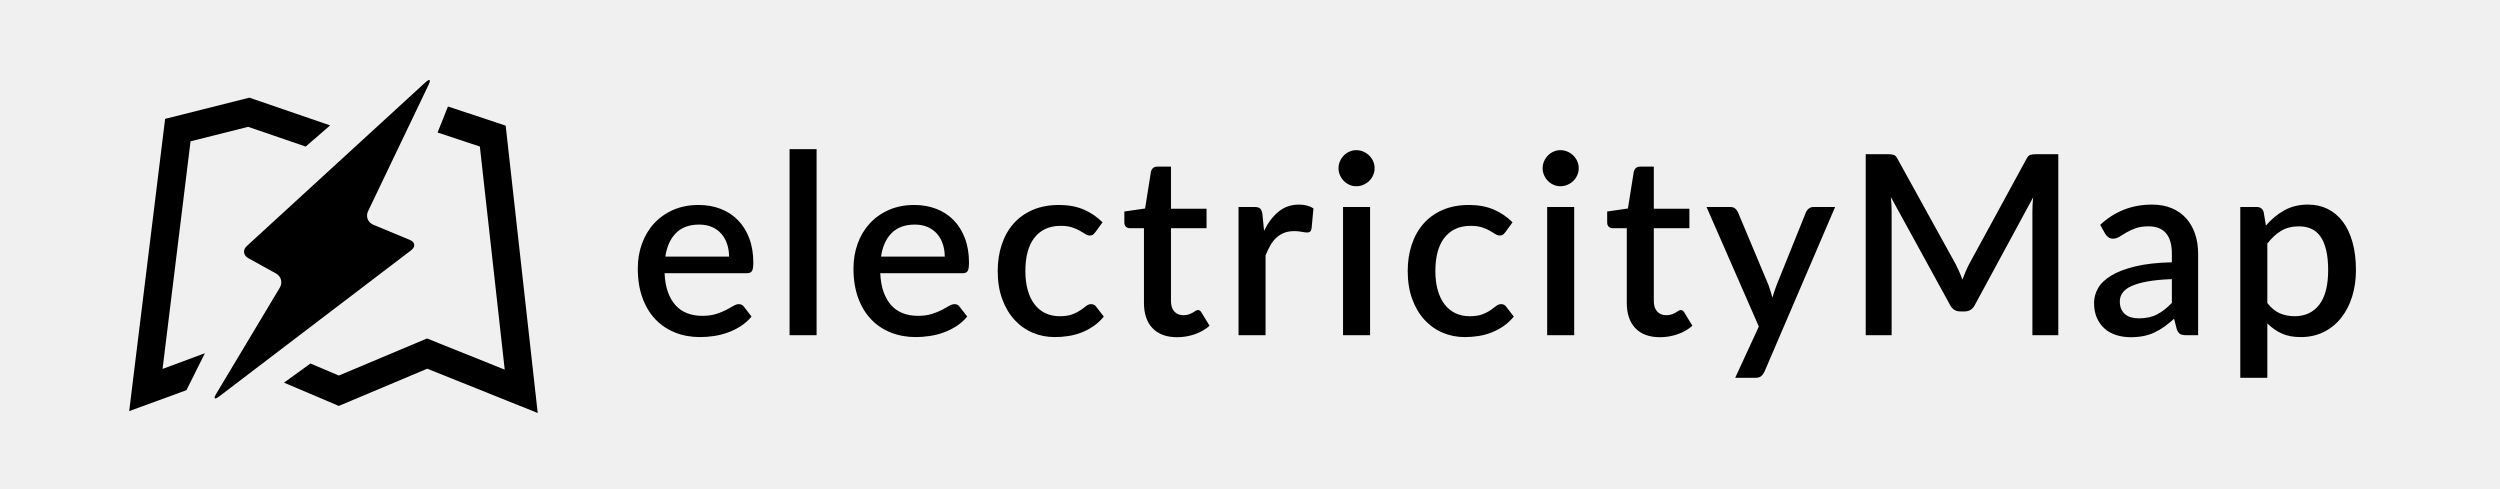
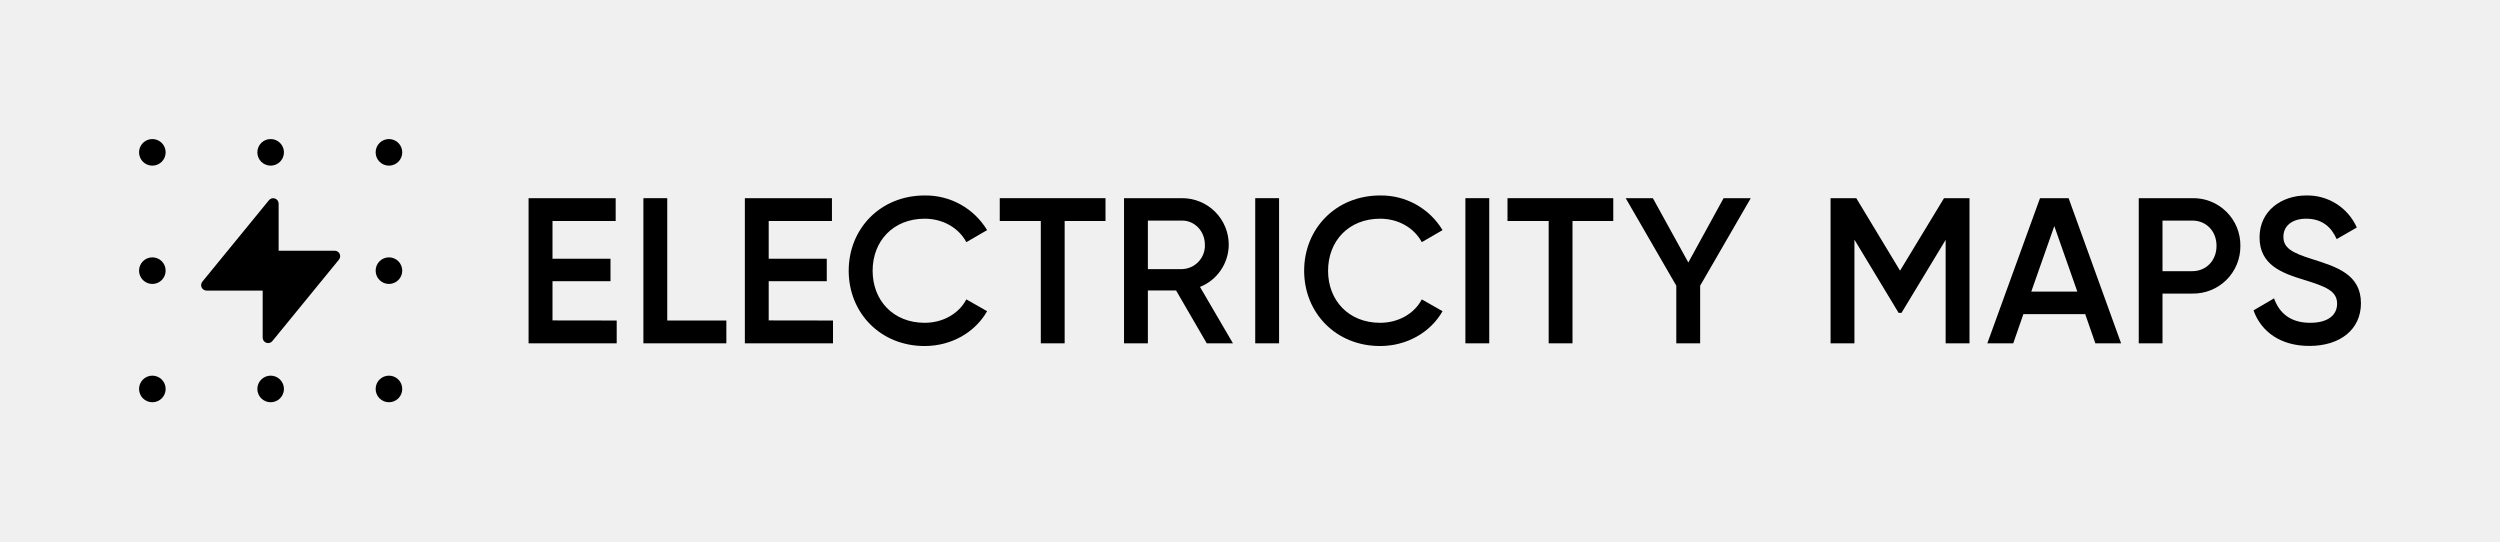
- <svg xmlns="http://www.w3.org/2000/svg" xmlns:xlink="http://www.w3.org/1999/xlink" width="716px" height="140px" viewBox="0 0 716 140" version="1.1">
-   <defs>
-     <path d="M84.842,1.582 L33.694,48.452 C32.469,49.573 32.656,51.129 34.106,51.931 L42.063,56.335 C43.516,57.138 43.998,58.939 43.147,60.36 L24.918,90.789 C24.068,92.209 24.45,92.544 25.775,91.536 L80.743,49.683 C82.079,48.666 81.899,47.342 80.367,46.706 L69.885,42.358 C68.356,41.722 67.693,39.99 68.412,38.489 L85.753,2.271 C86.181,1.378 86.21,0.907 85.907,0.907 C85.7,0.907 85.338,1.127 84.842,1.582 Z" id="path-1" />
-   </defs>
-   <g id="electricityMap-Logo-smallpadding" stroke="none" stroke-width="1" fill="none" fill-rule="evenodd">
-     <path d="M208.8,73.5 C208.8,72.204 208.614,70.998 208.242,69.882 C207.87,68.766 207.324,67.794 206.604,66.966 C205.884,66.138 204.99,65.49 203.922,65.022 C202.854,64.554 201.624,64.32 200.232,64.32 C197.424,64.32 195.216,65.124 193.608,66.732 C192,68.34 190.98,70.596 190.548,73.5 L208.8,73.5 Z M190.332,78.252 C190.428,80.34 190.752,82.146 191.304,83.67 C191.856,85.194 192.594,86.46 193.518,87.468 C194.442,88.476 195.546,89.226 196.83,89.718 C198.114,90.21 199.548,90.456 201.132,90.456 C202.644,90.456 203.952,90.282 205.056,89.934 C206.16,89.586 207.12,89.202 207.936,88.782 C208.752,88.362 209.448,87.978 210.024,87.63 C210.6,87.282 211.128,87.108 211.608,87.108 C212.232,87.108 212.712,87.348 213.048,87.828 L215.244,90.672 C214.332,91.752 213.3,92.664 212.148,93.408 C210.996,94.152 209.772,94.758 208.476,95.226 C207.18,95.694 205.848,96.03 204.48,96.234 C203.112,96.438 201.78,96.54 200.484,96.54 C197.94,96.54 195.582,96.114 193.41,95.262 C191.238,94.41 189.354,93.156 187.758,91.5 C186.162,89.844 184.914,87.792 184.014,85.344 C183.114,82.896 182.664,80.076 182.664,76.884 C182.664,74.34 183.066,71.964 183.87,69.756 C184.674,67.548 185.826,65.628 187.326,63.996 C188.826,62.364 190.65,61.074 192.798,60.126 C194.946,59.178 197.376,58.704 200.088,58.704 C202.344,58.704 204.432,59.07 206.352,59.802 C208.272,60.534 209.928,61.608 211.32,63.024 C212.712,64.44 213.798,66.174 214.578,68.226 C215.358,70.278 215.748,72.612 215.748,75.228 C215.748,76.428 215.616,77.232 215.352,77.64 C215.088,78.048 214.608,78.252 213.912,78.252 L190.332,78.252 Z M233.872,42.72 L233.872,96 L226.132,96 L226.132,42.72 L233.872,42.72 Z M270.572,73.5 C270.572,72.204 270.386,70.998 270.014,69.882 C269.642,68.766 269.096,67.794 268.376,66.966 C267.656,66.138 266.762,65.49 265.694,65.022 C264.626,64.554 263.396,64.32 262.004,64.32 C259.196,64.32 256.988,65.124 255.38,66.732 C253.772,68.34 252.752,70.596 252.32,73.5 L270.572,73.5 Z M252.104,78.252 C252.2,80.34 252.524,82.146 253.076,83.67 C253.628,85.194 254.366,86.46 255.29,87.468 C256.214,88.476 257.318,89.226 258.602,89.718 C259.886,90.21 261.32,90.456 262.904,90.456 C264.416,90.456 265.724,90.282 266.828,89.934 C267.932,89.586 268.892,89.202 269.708,88.782 C270.524,88.362 271.22,87.978 271.796,87.63 C272.372,87.282 272.9,87.108 273.38,87.108 C274.004,87.108 274.484,87.348 274.82,87.828 L277.016,90.672 C276.104,91.752 275.072,92.664 273.92,93.408 C272.768,94.152 271.544,94.758 270.248,95.226 C268.952,95.694 267.62,96.03 266.252,96.234 C264.884,96.438 263.552,96.54 262.256,96.54 C259.712,96.54 257.354,96.114 255.182,95.262 C253.01,94.41 251.126,93.156 249.53,91.5 C247.934,89.844 246.686,87.792 245.786,85.344 C244.886,82.896 244.436,80.076 244.436,76.884 C244.436,74.34 244.838,71.964 245.642,69.756 C246.446,67.548 247.598,65.628 249.098,63.996 C250.598,62.364 252.422,61.074 254.57,60.126 C256.718,59.178 259.148,58.704 261.86,58.704 C264.116,58.704 266.204,59.07 268.124,59.802 C270.044,60.534 271.7,61.608 273.092,63.024 C274.484,64.44 275.57,66.174 276.35,68.226 C277.13,70.278 277.52,72.612 277.52,75.228 C277.52,76.428 277.388,77.232 277.124,77.64 C276.86,78.048 276.38,78.252 275.684,78.252 L252.104,78.252 Z M313.716,66.48 C313.476,66.792 313.248,67.032 313.032,67.2 C312.816,67.368 312.504,67.452 312.096,67.452 C311.688,67.452 311.262,67.308 310.818,67.02 C310.374,66.732 309.846,66.414 309.234,66.066 C308.622,65.718 307.884,65.4 307.02,65.112 C306.156,64.824 305.076,64.68 303.78,64.68 C302.1,64.68 300.63,64.98 299.37,65.58 C298.11,66.18 297.054,67.038 296.202,68.154 C295.35,69.27 294.714,70.626 294.294,72.222 C293.874,73.818 293.664,75.612 293.664,77.604 C293.664,79.668 293.892,81.504 294.348,83.112 C294.804,84.72 295.458,86.076 296.31,87.18 C297.162,88.284 298.194,89.124 299.406,89.7 C300.618,90.276 301.98,90.564 303.492,90.564 C304.98,90.564 306.192,90.384 307.128,90.024 C308.064,89.664 308.844,89.268 309.468,88.836 C310.092,88.404 310.626,88.008 311.07,87.648 C311.514,87.288 311.988,87.108 312.492,87.108 C313.116,87.108 313.596,87.348 313.932,87.828 L316.128,90.672 C315.24,91.752 314.256,92.664 313.176,93.408 C312.096,94.152 310.956,94.758 309.756,95.226 C308.556,95.694 307.308,96.03 306.012,96.234 C304.716,96.438 303.408,96.54 302.088,96.54 C299.808,96.54 297.678,96.114 295.698,95.262 C293.718,94.41 291.99,93.174 290.514,91.554 C289.038,89.934 287.874,87.954 287.022,85.614 C286.17,83.274 285.744,80.604 285.744,77.604 C285.744,74.892 286.128,72.378 286.896,70.062 C287.664,67.746 288.786,65.748 290.262,64.068 C291.738,62.388 293.568,61.074 295.752,60.126 C297.936,59.178 300.456,58.704 303.312,58.704 C305.976,58.704 308.322,59.136 310.35,60 C312.378,60.864 314.184,62.088 315.768,63.672 L313.716,66.48 Z M337.132,96.576 C334.084,96.576 331.738,95.718 330.094,94.002 C328.45,92.286 327.628,89.868 327.628,86.748 L327.628,65.364 L323.596,65.364 C323.164,65.364 322.792,65.226 322.48,64.95 C322.168,64.674 322.012,64.26 322.012,63.708 L322.012,60.576 L327.952,59.712 L329.644,49.092 C329.764,48.684 329.968,48.354 330.256,48.102 C330.544,47.85 330.928,47.724 331.408,47.724 L335.368,47.724 L335.368,59.784 L345.556,59.784 L345.556,65.364 L335.368,65.364 L335.368,86.208 C335.368,87.528 335.692,88.536 336.34,89.232 C336.988,89.928 337.852,90.276 338.932,90.276 C339.532,90.276 340.048,90.198 340.48,90.042 C340.912,89.886 341.284,89.718 341.596,89.538 C341.908,89.358 342.178,89.19 342.406,89.034 C342.634,88.878 342.856,88.8 343.072,88.8 C343.504,88.8 343.852,89.04 344.116,89.52 L346.42,93.3 C345.22,94.356 343.804,95.166 342.172,95.73 C340.54,96.294 338.86,96.576 337.132,96.576 Z M362.024,66.084 C363.176,63.756 364.568,61.926 366.2,60.594 C367.832,59.262 369.788,58.596 372.068,58.596 C372.86,58.596 373.604,58.686 374.3,58.866 C374.996,59.046 375.62,59.316 376.172,59.676 L375.632,65.508 C375.536,65.916 375.386,66.198 375.182,66.354 C374.978,66.51 374.708,66.588 374.372,66.588 C374.012,66.588 373.496,66.522 372.824,66.39 C372.152,66.258 371.444,66.192 370.7,66.192 C369.62,66.192 368.666,66.348 367.838,66.66 C367.01,66.972 366.266,67.428 365.606,68.028 C364.946,68.628 364.364,69.36 363.86,70.224 C363.356,71.088 362.888,72.072 362.456,73.176 L362.456,96 L354.716,96 L354.716,59.28 L359.216,59.28 C360.032,59.28 360.596,59.43 360.908,59.73 C361.22,60.03 361.436,60.552 361.556,61.296 L362.024,66.084 Z M392.388,59.28 L392.388,96 L384.648,96 L384.648,59.28 L392.388,59.28 Z M393.684,48.192 C393.684,48.888 393.546,49.548 393.27,50.172 C392.994,50.796 392.616,51.342 392.136,51.81 C391.656,52.278 391.098,52.65 390.462,52.926 C389.826,53.202 389.148,53.34 388.428,53.34 C387.732,53.34 387.078,53.202 386.466,52.926 C385.854,52.65 385.32,52.278 384.864,51.81 C384.408,51.342 384.042,50.796 383.766,50.172 C383.49,49.548 383.352,48.888 383.352,48.192 C383.352,47.472 383.49,46.8 383.766,46.176 C384.042,45.552 384.408,45.006 384.864,44.538 C385.32,44.07 385.854,43.698 386.466,43.422 C387.078,43.146 387.732,43.008 388.428,43.008 C389.148,43.008 389.826,43.146 390.462,43.422 C391.098,43.698 391.656,44.07 392.136,44.538 C392.616,45.006 392.994,45.552 393.27,46.176 C393.546,46.8 393.684,47.472 393.684,48.192 Z M431.14,66.48 C430.9,66.792 430.672,67.032 430.456,67.2 C430.24,67.368 429.928,67.452 429.52,67.452 C429.112,67.452 428.686,67.308 428.242,67.02 C427.798,66.732 427.27,66.414 426.658,66.066 C426.046,65.718 425.308,65.4 424.444,65.112 C423.58,64.824 422.5,64.68 421.204,64.68 C419.524,64.68 418.054,64.98 416.794,65.58 C415.534,66.18 414.478,67.038 413.626,68.154 C412.774,69.27 412.138,70.626 411.718,72.222 C411.298,73.818 411.088,75.612 411.088,77.604 C411.088,79.668 411.316,81.504 411.772,83.112 C412.228,84.72 412.882,86.076 413.734,87.18 C414.586,88.284 415.618,89.124 416.83,89.7 C418.042,90.276 419.404,90.564 420.916,90.564 C422.404,90.564 423.616,90.384 424.552,90.024 C425.488,89.664 426.268,89.268 426.892,88.836 C427.516,88.404 428.05,88.008 428.494,87.648 C428.938,87.288 429.412,87.108 429.916,87.108 C430.54,87.108 431.02,87.348 431.356,87.828 L433.552,90.672 C432.664,91.752 431.68,92.664 430.6,93.408 C429.52,94.152 428.38,94.758 427.18,95.226 C425.98,95.694 424.732,96.03 423.436,96.234 C422.14,96.438 420.832,96.54 419.512,96.54 C417.232,96.54 415.102,96.114 413.122,95.262 C411.142,94.41 409.414,93.174 407.938,91.554 C406.462,89.934 405.298,87.954 404.446,85.614 C403.594,83.274 403.168,80.604 403.168,77.604 C403.168,74.892 403.552,72.378 404.32,70.062 C405.088,67.746 406.21,65.748 407.686,64.068 C409.162,62.388 410.992,61.074 413.176,60.126 C415.36,59.178 417.88,58.704 420.736,58.704 C423.4,58.704 425.746,59.136 427.774,60 C429.802,60.864 431.608,62.088 433.192,63.672 L431.14,66.48 Z M450.848,59.28 L450.848,96 L443.108,96 L443.108,59.28 L450.848,59.28 Z M452.144,48.192 C452.144,48.888 452.006,49.548 451.73,50.172 C451.454,50.796 451.076,51.342 450.596,51.81 C450.116,52.278 449.558,52.65 448.922,52.926 C448.286,53.202 447.608,53.34 446.888,53.34 C446.192,53.34 445.538,53.202 444.926,52.926 C444.314,52.65 443.78,52.278 443.324,51.81 C442.868,51.342 442.502,50.796 442.226,50.172 C441.95,49.548 441.812,48.888 441.812,48.192 C441.812,47.472 441.95,46.8 442.226,46.176 C442.502,45.552 442.868,45.006 443.324,44.538 C443.78,44.07 444.314,43.698 444.926,43.422 C445.538,43.146 446.192,43.008 446.888,43.008 C447.608,43.008 448.286,43.146 448.922,43.422 C449.558,43.698 450.116,44.07 450.596,44.538 C451.076,45.006 451.454,45.552 451.73,46.176 C452.006,46.8 452.144,47.472 452.144,48.192 Z M475.416,96.576 C472.368,96.576 470.022,95.718 468.378,94.002 C466.734,92.286 465.912,89.868 465.912,86.748 L465.912,65.364 L461.88,65.364 C461.448,65.364 461.076,65.226 460.764,64.95 C460.452,64.674 460.296,64.26 460.296,63.708 L460.296,60.576 L466.236,59.712 L467.928,49.092 C468.048,48.684 468.252,48.354 468.54,48.102 C468.828,47.85 469.212,47.724 469.692,47.724 L473.652,47.724 L473.652,59.784 L483.84,59.784 L483.84,65.364 L473.652,65.364 L473.652,86.208 C473.652,87.528 473.976,88.536 474.624,89.232 C475.272,89.928 476.136,90.276 477.216,90.276 C477.816,90.276 478.332,90.198 478.764,90.042 C479.196,89.886 479.568,89.718 479.88,89.538 C480.192,89.358 480.462,89.19 480.69,89.034 C480.918,88.878 481.14,88.8 481.356,88.8 C481.788,88.8 482.136,89.04 482.4,89.52 L484.704,93.3 C483.504,94.356 482.088,95.166 480.456,95.73 C478.824,96.294 477.144,96.576 475.416,96.576 Z M525.58,59.28 L505.348,106.44 C505.084,106.992 504.766,107.424 504.394,107.736 C504.022,108.048 503.452,108.204 502.684,108.204 L496.96,108.204 L503.728,93.516 L488.752,59.28 L495.484,59.28 C496.132,59.28 496.63,59.43 496.978,59.73 C497.326,60.03 497.584,60.384 497.752,60.792 L506.5,81.636 C506.716,82.236 506.914,82.83 507.094,83.418 C507.274,84.006 507.448,84.612 507.616,85.236 C507.808,84.612 508,84 508.192,83.4 C508.384,82.8 508.6,82.2 508.84,81.6 L517.228,60.792 C517.396,60.36 517.678,60 518.074,59.712 C518.47,59.424 518.908,59.28 519.388,59.28 L525.58,59.28 Z M589.496,44.16 L589.496,96 L582.08,96 L582.08,60.468 C582.08,59.892 582.098,59.262 582.134,58.578 C582.17,57.894 582.224,57.204 582.296,56.508 L565.628,87.288 C564.98,88.56 563.984,89.196 562.64,89.196 L561.452,89.196 C560.084,89.196 559.088,88.56 558.464,87.288 L541.544,56.436 C541.616,57.132 541.67,57.828 541.706,58.524 C541.742,59.22 541.76,59.868 541.76,60.468 L541.76,96 L534.344,96 L534.344,44.16 L540.644,44.16 C541.388,44.16 541.964,44.226 542.372,44.358 C542.78,44.49 543.152,44.892 543.488,45.564 L560.12,75.696 C560.48,76.392 560.822,77.106 561.146,77.838 C561.47,78.57 561.764,79.32 562.028,80.088 C562.316,79.32 562.622,78.558 562.946,77.802 C563.27,77.046 563.612,76.32 563.972,75.624 L580.352,45.564 C580.688,44.892 581.06,44.49 581.468,44.358 C581.876,44.226 582.452,44.16 583.196,44.16 L589.496,44.16 Z M622.02,79.944 C619.26,80.04 616.932,80.262 615.036,80.61 C613.14,80.958 611.604,81.402 610.428,81.942 C609.252,82.482 608.406,83.124 607.89,83.868 C607.374,84.612 607.116,85.428 607.116,86.316 C607.116,87.18 607.254,87.918 607.53,88.53 C607.806,89.142 608.19,89.646 608.682,90.042 C609.174,90.438 609.75,90.726 610.41,90.906 C611.07,91.086 611.796,91.176 612.588,91.176 C614.604,91.176 616.338,90.798 617.79,90.042 C619.242,89.286 620.652,88.188 622.02,86.748 L622.02,79.944 Z M601.5,64.392 C605.652,60.528 610.596,58.596 616.332,58.596 C618.444,58.596 620.322,58.938 621.966,59.622 C623.61,60.306 624.99,61.272 626.106,62.52 C627.222,63.768 628.074,65.25 628.662,66.966 C629.25,68.682 629.544,70.584 629.544,72.672 L629.544,96 L626.088,96 C625.344,96 624.78,95.886 624.396,95.658 C624.012,95.43 623.688,94.968 623.424,94.272 L622.668,91.284 C621.732,92.124 620.808,92.874 619.896,93.534 C618.984,94.194 618.042,94.752 617.07,95.208 C616.098,95.664 615.054,96.006 613.938,96.234 C612.822,96.462 611.592,96.576 610.248,96.576 C608.76,96.576 607.374,96.372 606.09,95.964 C604.806,95.556 603.696,94.938 602.76,94.11 C601.824,93.282 601.086,92.256 600.546,91.032 C600.006,89.808 599.736,88.368 599.736,86.712 C599.736,85.296 600.114,83.916 600.87,82.572 C601.626,81.228 602.874,80.022 604.614,78.954 C606.354,77.886 608.646,77.004 611.49,76.308 C614.334,75.612 617.844,75.216 622.02,75.12 L622.02,72.672 C622.02,70.032 621.456,68.064 620.328,66.768 C619.2,65.472 617.544,64.824 615.36,64.824 C613.872,64.824 612.624,65.01 611.616,65.382 C610.608,65.754 609.732,66.156 608.988,66.588 C608.244,67.02 607.584,67.422 607.008,67.794 C606.432,68.166 605.82,68.352 605.172,68.352 C604.644,68.352 604.194,68.214 603.822,67.938 C603.45,67.662 603.144,67.32 602.904,66.912 L601.5,64.392 Z M649.36,86.784 C650.44,88.176 651.622,89.154 652.906,89.718 C654.19,90.282 655.612,90.564 657.172,90.564 C660.196,90.564 662.554,89.46 664.246,87.252 C665.938,85.044 666.784,81.756 666.784,77.388 C666.784,75.132 666.592,73.206 666.208,71.61 C665.824,70.014 665.272,68.712 664.552,67.704 C663.832,66.696 662.956,65.964 661.924,65.508 C660.892,65.052 659.728,64.824 658.432,64.824 C656.464,64.824 654.766,65.25 653.338,66.102 C651.91,66.954 650.584,68.172 649.36,69.756 L649.36,86.784 Z M648.964,64.608 C650.5,62.808 652.246,61.356 654.202,60.252 C656.158,59.148 658.432,58.596 661.024,58.596 C663.088,58.596 664.96,59.01 666.64,59.838 C668.32,60.666 669.76,61.872 670.96,63.456 C672.16,65.04 673.09,67.002 673.75,69.342 C674.41,71.682 674.74,74.364 674.74,77.388 C674.74,80.1 674.374,82.626 673.642,84.966 C672.91,87.306 671.86,89.334 670.492,91.05 C669.124,92.766 667.468,94.11 665.524,95.082 C663.58,96.054 661.384,96.54 658.936,96.54 C656.776,96.54 654.946,96.192 653.446,95.496 C651.946,94.8 650.584,93.84 649.36,92.616 L649.36,108.204 L641.62,108.204 L641.62,59.28 L646.3,59.28 C647.356,59.28 648.028,59.772 648.316,60.756 L648.964,64.608 Z" id="electricityMap" fill="#000000" />
-     <g id="icon" transform="translate(37, 22)">
-       <polygon id="Fill-1" fill="#000000" points="10.29 12.042 -0 95.742 16.4 89.744 21.679 79.163 9.558 83.66 17.572 18.473 34.06 14.324 50.546 19.976 57.549 13.912 34.41 5.972" />
-       <polygon id="Fill-2" fill="#000000" points="88.32 15.951 100.431 19.97 107.553 83.864 85.292 74.933 60.042 85.56 51.919 82.107 44.335 87.59 60.027 94.258 85.365 83.595 117 96.285 107.826 13.982 91.301 8.498" />
-       <mask id="mask-2" fill="white">
-         <use xlink:href="#path-1" />
-       </mask>
-       <use id="Clip-4" fill="#000000" xlink:href="#path-1" />
-     </g>
-   </g>
+ <svg xmlns="http://www.w3.org/2000/svg" id="Layer_1" data-name="Layer 1" viewBox="0 0 1000 216.52">
+   <circle cx="155.58" cy="155.58" r="5.32" />
+   <circle cx="108.26" cy="155.58" r="5.32" />
+   <circle cx="60.94" cy="155.58" r="5.32" />
+   <circle cx="155.58" cy="108.26" r="5.32" />
+   <circle cx="60.94" cy="108.26" r="5.32" />
+   <circle cx="155.58" cy="60.94" r="5.32" />
+   <circle cx="108.26" cy="60.94" r="5.32" />
+   <circle cx="60.94" cy="60.94" r="5.32" />
+   <path d="M133.88,100.29H111.45V81.46a2.18,2.18,0,0,0-3.9-1.34L80.91,112.71a2.18,2.18,0,0,0,1.73,3.52h22.43v18.83a2.18,2.18,0,0,0,3.9,1.34l26.64-32.59A2.18,2.18,0,0,0,133.88,100.29Z" />
+   <path d="M246.68,128.21v9.12H211.43V79.27h34.84V88.4H221v15.09H244.2v9H221v15.68Z" />
+   <path d="M290.54,128.21v9.12H257.36V79.27h9.54v48.94Z" />
+   <path d="M333.2,128.21v9.12H297.94V79.27h34.84V88.4h-25.3v15.09h23.23v9H307.48v15.68Z" />
+   <path d="M339.48,108.3c0-16.83,12.69-30.11,30.36-30.11a28.62,28.62,0,0,1,25,13.86l-8.3,4.81c-3.07-5.73-9.37-9.38-16.67-9.38-12.52,0-20.82,8.88-20.82,20.82s8.3,20.82,20.82,20.82c7.3,0,13.69-3.65,16.67-9.37l8.3,4.73c-4.81,8.46-14.27,13.93-25,13.93C352.17,138.41,339.48,125.14,339.48,108.3Z" />
+   <path d="M442.2,88.4H425.86v48.93h-9.54V88.4H399.9V79.27h42.3Z" />
+   <path d="M470.43,116.18H459.15v21.15h-9.54V79.27h23.22A18.6,18.6,0,0,1,491.5,97.94,18.3,18.3,0,0,1,480,114.77l13.18,22.56H482.7Zm-11.28-8.54h13.68a9.4,9.4,0,0,0,9.13-9.7c0-5.48-4.07-9.71-9.13-9.71H459.15Z" />
+   <path d="M511.63,79.27v58.06h-9.54V79.27Z" />
+   <path d="M521.66,108.3c0-16.83,12.69-30.11,30.36-30.11a28.62,28.62,0,0,1,25,13.86l-8.3,4.81c-3.07-5.73-9.37-9.38-16.67-9.38-12.53,0-20.82,8.88-20.82,20.82s8.29,20.82,20.82,20.82c7.3,0,13.69-3.65,16.67-9.37l8.3,4.73c-4.81,8.46-14.27,13.93-25,13.93C534.35,138.41,521.66,125.14,521.66,108.3Z" />
+   <path d="M595.7,79.27v58.06h-9.54V79.27Z" />
+   <path d="M645.31,88.4H629v48.93h-9.53V88.4H603V79.27h42.31Z" />
+   <path d="M680.06,114.28v23.05h-9.54V114.28l-20.24-35h10.87L675.33,105l14.1-25.72H700.3Z" />
+   <path d="M787.8,137.33h-9.54V95.94l-17.66,29.2h-1.16L741.77,95.86v41.47h-9.54V79.27h10.28l17.51,29,17.58-29h10.2Z" />
+   <path d="M834.08,125.64H809.36l-4.06,11.69H794.93L816,79.27h11.44l21,58.06H838.14Zm-3.15-9-9.21-26.21-9.21,26.21Z" />
+   <path d="M896.15,98.35a18.87,18.87,0,0,1-19.25,19.08H865v19.9H855.5V79.27h21.4A18.82,18.82,0,0,1,896.15,98.35Zm-9.54,0c0-5.89-4.07-10.12-9.71-10.12H865v20.24H876.9C882.54,108.47,886.61,104.16,886.61,98.35Z" />
+   <path d="M901.41,124.15l8.21-4.81c2.08,5.88,6.56,9.78,14.44,9.78,7.55,0,10.78-3.4,10.78-7.63,0-5.14-4.56-6.88-13.19-9.54-9-2.73-17.83-6-17.83-17,0-10.7,8.87-16.76,18.66-16.76A21.55,21.55,0,0,1,942.72,91l-8.05,4.64C932.6,91,929,87.48,922.48,87.48c-5.56,0-9.12,2.82-9.12,7.22s3.23,6.39,11.69,9c9.62,3.07,19.33,6.06,19.33,17.59,0,10.61-8.46,17.08-20.57,17.08C912.36,138.41,904.48,132.77,901.41,124.15Z" />
</svg>
